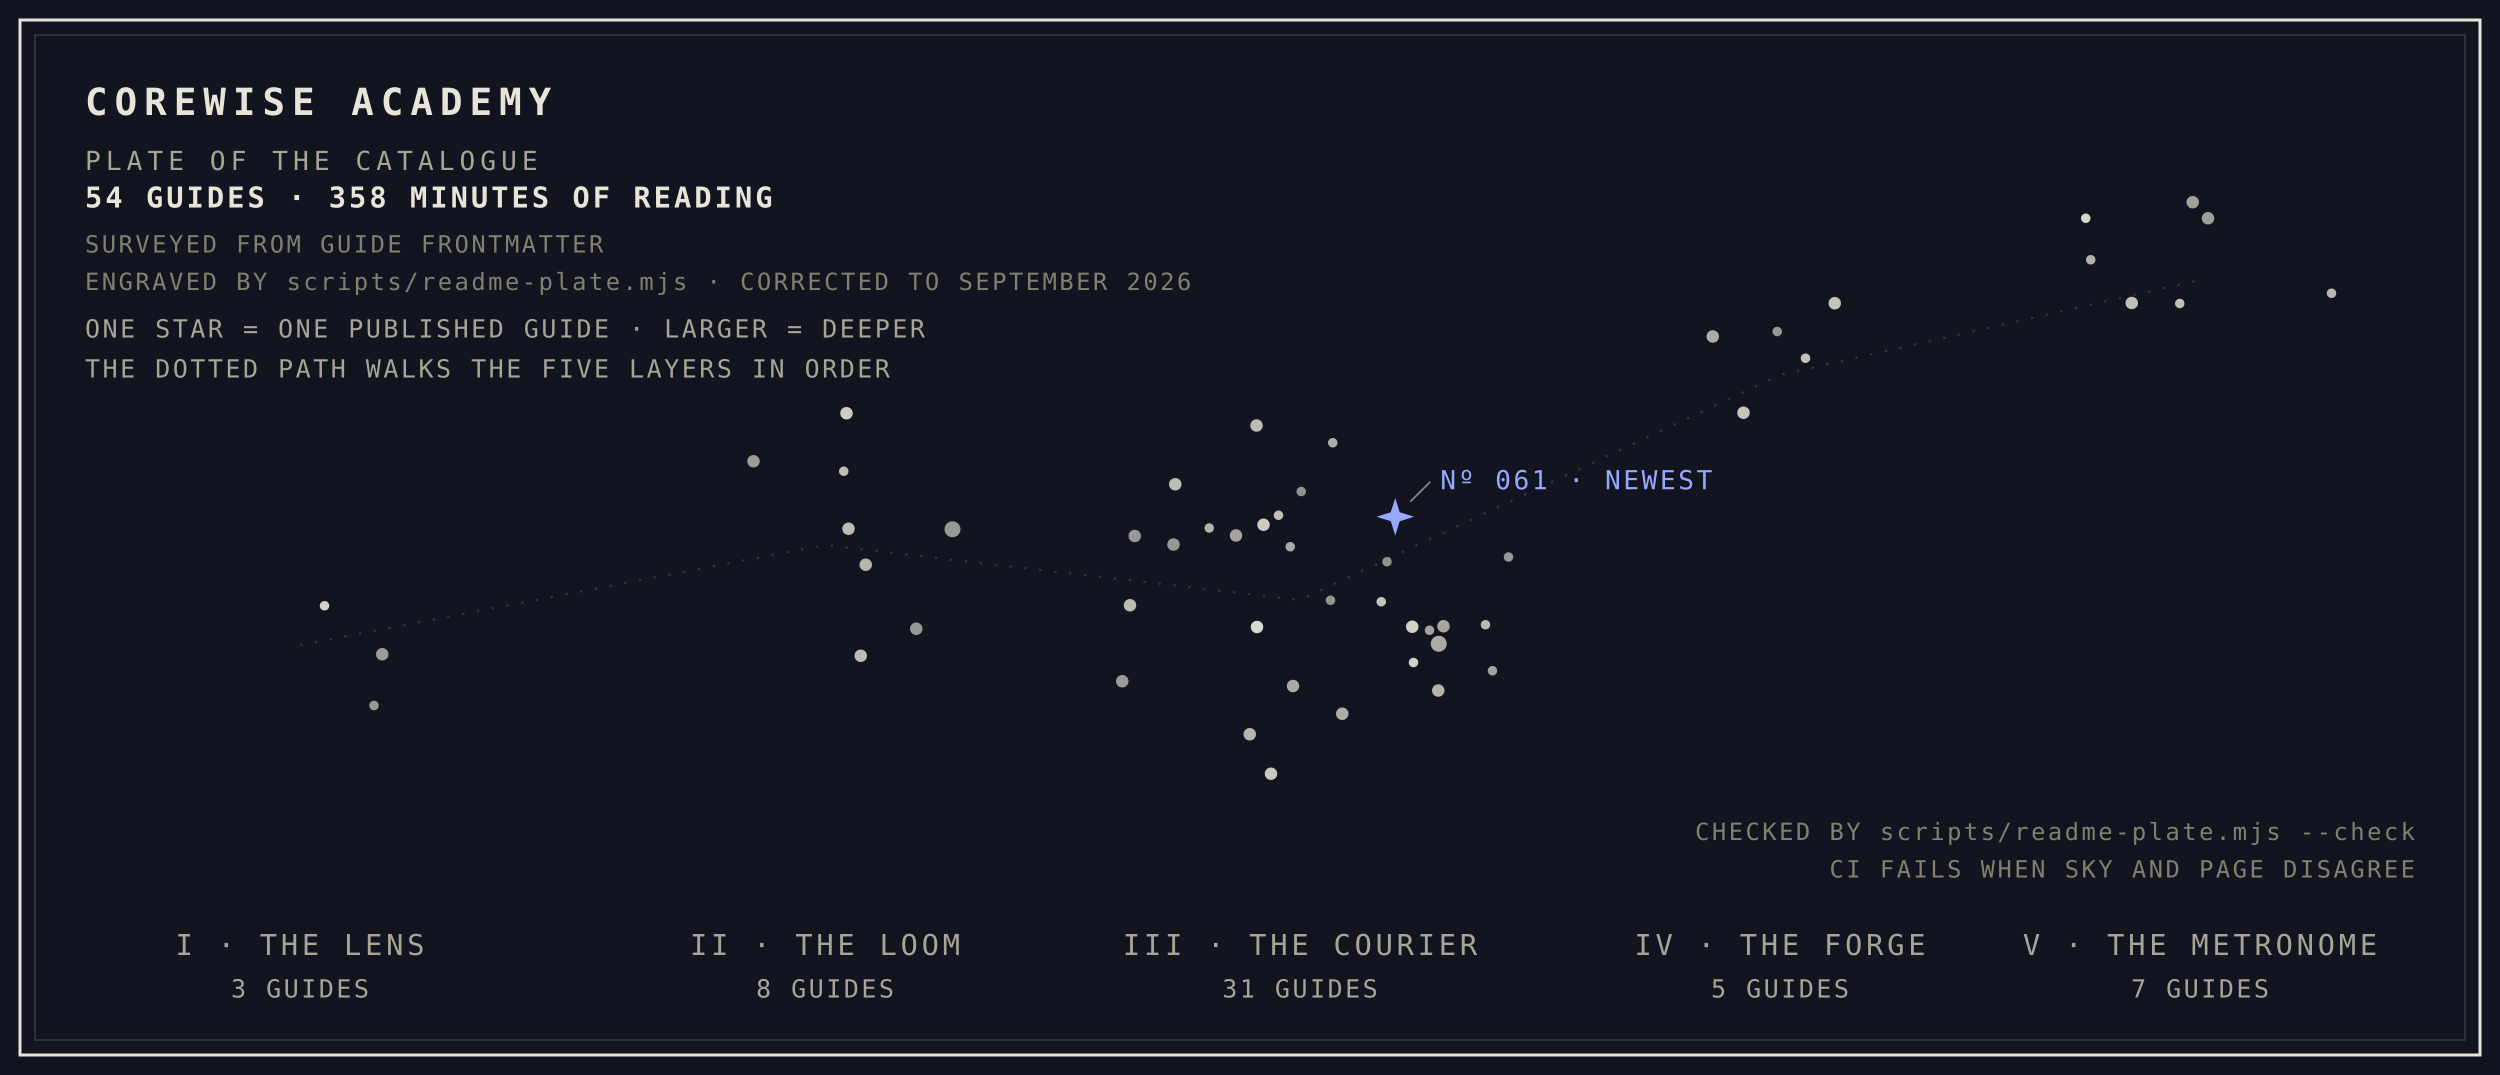
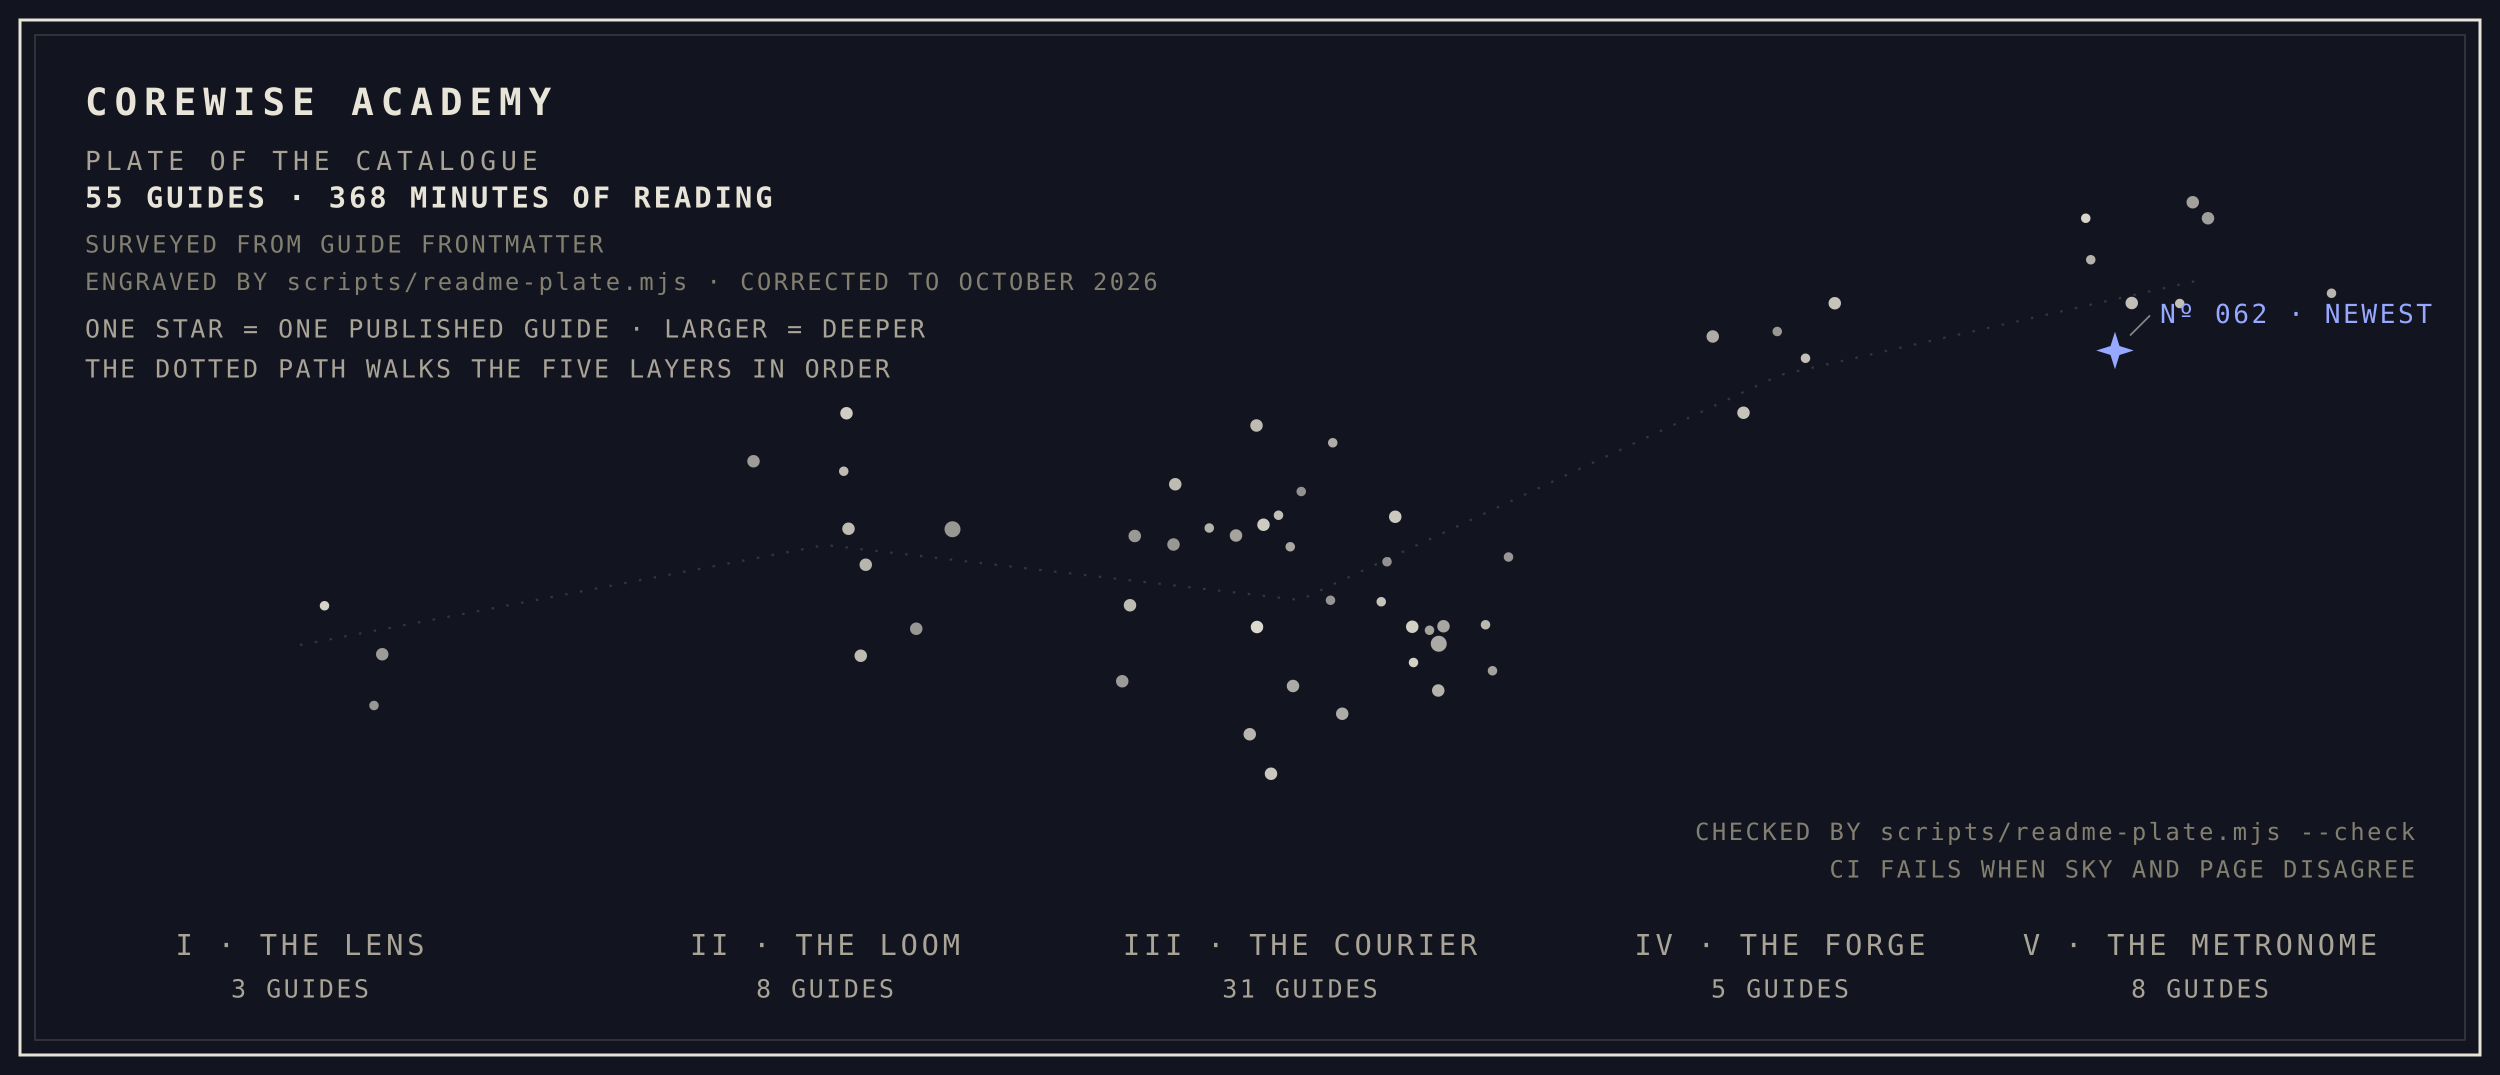
- <svg xmlns="http://www.w3.org/2000/svg" viewBox="0 0 1000 430" role="img" aria-label="Chart of the CoreWise Academy catalogue: 54 published guides as stars in five constellations, one per curriculum layer.">
+ <svg xmlns="http://www.w3.org/2000/svg" viewBox="0 0 1000 430" role="img" aria-label="Chart of the CoreWise Academy catalogue: 55 published guides as stars in five constellations, one per curriculum layer.">
  <g font-family="ui-monospace, 'IBM Plex Mono', SFMono-Regular, Menlo, monospace">
    <rect x="0" y="0" width="1000" height="430" fill="#121420" />
    <rect x="8" y="8" width="984" height="414" fill="none" stroke="#e8e4d8" stroke-width="1.2" />
    <rect x="14" y="14" width="972" height="402" fill="none" stroke="#e8e4d8" stroke-opacity="0.16" stroke-width="0.7" />
    <path d="M 120 258 L 330 218 L 520 240 L 712 150 L 880 112" fill="none" stroke="#e8e4d8" stroke-opacity="0.16" stroke-width="0.9" stroke-dasharray="1 5" />
    <circle cx="129.8" cy="242.3" r="1.9" fill="#e8e4d8" fill-opacity="0.91" />
    <circle cx="149.6" cy="282.2" r="1.9" fill="#e8e4d8" fill-opacity="0.63" />
    <circle cx="152.9" cy="261.7" r="2.5" fill="#e8e4d8" fill-opacity="0.65" />
    <text x="120" y="382" text-anchor="middle" font-size="11.5" letter-spacing="1.5" fill="#a9a496">I · THE LENS</text>
    <text x="120" y="399" text-anchor="middle" font-size="10" letter-spacing="1" fill="#a9a496">3 GUIDES</text>
    <circle cx="337.5" cy="188.5" r="1.9" fill="#e8e4d8" fill-opacity="0.8" />
    <circle cx="381" cy="211.7" r="3.2" fill="#e8e4d8" fill-opacity="0.63" />
    <circle cx="301.4" cy="184.5" r="2.5" fill="#e8e4d8" fill-opacity="0.65" />
    <circle cx="338.6" cy="165.3" r="2.5" fill="#e8e4d8" fill-opacity="0.89" />
    <circle cx="344.3" cy="262.3" r="2.5" fill="#e8e4d8" fill-opacity="0.8" />
    <circle cx="366.5" cy="251.5" r="2.5" fill="#e8e4d8" fill-opacity="0.63" />
    <circle cx="346.3" cy="225.9" r="2.5" fill="#e8e4d8" fill-opacity="0.77" />
    <circle cx="339.4" cy="211.5" r="2.5" fill="#e8e4d8" fill-opacity="0.8" />
    <text x="330" y="382" text-anchor="middle" font-size="11.5" letter-spacing="1.5" fill="#a9a496">II · THE LOOM</text>
    <text x="330" y="399" text-anchor="middle" font-size="10" letter-spacing="1" fill="#a9a496">8 GUIDES</text>
    <circle cx="575.3" cy="276.2" r="2.5" fill="#e8e4d8" fill-opacity="0.76" />
    <circle cx="469.4" cy="217.8" r="2.5" fill="#e8e4d8" fill-opacity="0.63" />
    <circle cx="564.9" cy="250.7" r="2.5" fill="#e8e4d8" fill-opacity="0.9" />
    <circle cx="516.1" cy="218.7" r="1.9" fill="#e8e4d8" fill-opacity="0.71" />
    <circle cx="448.9" cy="272.5" r="2.5" fill="#e8e4d8" fill-opacity="0.65" />
    <circle cx="536.9" cy="285.5" r="2.5" fill="#e8e4d8" fill-opacity="0.73" />
    <circle cx="552.5" cy="240.7" r="1.9" fill="#e8e4d8" fill-opacity="0.84" />
    <circle cx="505.4" cy="209.9" r="2.5" fill="#e8e4d8" fill-opacity="0.88" />
    <circle cx="517.2" cy="274.4" r="2.5" fill="#e8e4d8" fill-opacity="0.72" />
    <circle cx="483.7" cy="211.2" r="1.9" fill="#e8e4d8" fill-opacity="0.76" />
    <circle cx="533.1" cy="177.1" r="1.9" fill="#e8e4d8" fill-opacity="0.73" />
    <circle cx="571.8" cy="252.1" r="1.9" fill="#e8e4d8" fill-opacity="0.69" />
    <circle cx="494.4" cy="214.2" r="2.5" fill="#e8e4d8" fill-opacity="0.69" />
    <circle cx="520.5" cy="196.6" r="1.9" fill="#e8e4d8" fill-opacity="0.6" />
    <circle cx="575.5" cy="257.5" r="3.2" fill="#e8e4d8" fill-opacity="0.72" />
    <circle cx="453.9" cy="214.4" r="2.5" fill="#e8e4d8" fill-opacity="0.64" />
    <circle cx="532.2" cy="240.1" r="1.9" fill="#e8e4d8" fill-opacity="0.62" />
    <circle cx="470.1" cy="193.7" r="2.5" fill="#e8e4d8" fill-opacity="0.8" />
    <circle cx="502.6" cy="170.2" r="2.5" fill="#e8e4d8" fill-opacity="0.8" />
    <circle cx="452" cy="242.1" r="2.5" fill="#e8e4d8" fill-opacity="0.8" />
    <circle cx="499.9" cy="293.7" r="2.5" fill="#e8e4d8" fill-opacity="0.77" />
    <circle cx="508.4" cy="309.5" r="2.5" fill="#e8e4d8" fill-opacity="0.86" />
    <circle cx="511.4" cy="206.1" r="1.9" fill="#e8e4d8" fill-opacity="0.82" />
    <circle cx="603.4" cy="222.8" r="1.9" fill="#e8e4d8" fill-opacity="0.63" />
    <circle cx="502.8" cy="250.8" r="2.5" fill="#e8e4d8" fill-opacity="0.94" />
    <circle cx="577.4" cy="250.5" r="2.5" fill="#e8e4d8" fill-opacity="0.7" />
    <circle cx="565.4" cy="265" r="1.9" fill="#e8e4d8" fill-opacity="0.9" />
    <circle cx="597" cy="268.3" r="1.9" fill="#e8e4d8" fill-opacity="0.68" />
    <circle cx="594.2" cy="249.9" r="1.9" fill="#e8e4d8" fill-opacity="0.79" />
    <circle cx="554.8" cy="224.7" r="1.9" fill="#e8e4d8" fill-opacity="0.6" />
-     <path d="M12 0 L14.88 9.12 L24 12 L14.88 14.88 L12 24 L9.12 14.88 L0 12 L9.12 9.12 Z" transform="translate(550.60 199.20) scale(0.625)" fill="#96a8ff" />
+     <circle cx="558.1" cy="206.7" r="2.5" fill="#e8e4d8" fill-opacity="0.87" />
    <text x="520" y="382" text-anchor="middle" font-size="11.5" letter-spacing="1.5" fill="#a9a496">III · THE COURIER</text>
    <text x="520" y="399" text-anchor="middle" font-size="10" letter-spacing="1" fill="#a9a496">31 GUIDES</text>
    <circle cx="710.9" cy="132.6" r="1.9" fill="#e8e4d8" fill-opacity="0.63" />
    <circle cx="722.2" cy="143.3" r="1.9" fill="#e8e4d8" fill-opacity="0.83" />
    <circle cx="697.4" cy="165.1" r="2.5" fill="#e8e4d8" fill-opacity="0.84" />
    <circle cx="685.1" cy="134.6" r="2.5" fill="#e8e4d8" fill-opacity="0.73" />
    <circle cx="733.9" cy="121.3" r="2.5" fill="#e8e4d8" fill-opacity="0.84" />
    <text x="712" y="382" text-anchor="middle" font-size="11.5" letter-spacing="1.5" fill="#a9a496">IV · THE FORGE</text>
    <text x="712" y="399" text-anchor="middle" font-size="10" letter-spacing="1" fill="#a9a496">5 GUIDES</text>
+     <path d="M12 0 L14.88 9.12 L24 12 L14.88 14.88 L12 24 L9.12 14.88 L0 12 L9.12 9.12 Z" transform="translate(838.50 132.70) scale(0.625)" fill="#96a8ff" />
    <circle cx="852.7" cy="121.2" r="2.5" fill="#e8e4d8" fill-opacity="0.82" />
    <circle cx="871.9" cy="121.4" r="1.9" fill="#e8e4d8" fill-opacity="0.83" />
    <circle cx="883.2" cy="87.3" r="2.5" fill="#e8e4d8" fill-opacity="0.66" />
    <circle cx="836.3" cy="103.9" r="1.9" fill="#e8e4d8" fill-opacity="0.76" />
    <circle cx="877.1" cy="80.9" r="2.5" fill="#e8e4d8" fill-opacity="0.68" />
    <circle cx="932.6" cy="117.3" r="1.9" fill="#e8e4d8" fill-opacity="0.78" />
    <circle cx="834.3" cy="87.3" r="1.9" fill="#e8e4d8" fill-opacity="0.93" />
    <text x="880" y="382" text-anchor="middle" font-size="11.5" letter-spacing="1.5" fill="#a9a496">V · THE METRONOME</text>
-     <text x="880" y="399" text-anchor="middle" font-size="10" letter-spacing="1" fill="#a9a496">7 GUIDES</text>
-     <path d="M 564.1 200.7 L 572.1 192.7" stroke="#e8e4d8" stroke-opacity="0.55" stroke-width="0.7" fill="none" />
-     <text x="576.1" y="195.7" font-size="10.5" letter-spacing="1" fill="#96a8ff">Nº 061 · NEWEST</text>
+     <text x="880" y="399" text-anchor="middle" font-size="10" letter-spacing="1" fill="#a9a496">8 GUIDES</text>
+     <path d="M 852 134.2 L 860 126.2" stroke="#e8e4d8" stroke-opacity="0.55" stroke-width="0.7" fill="none" />
+     <text x="864" y="129.2" font-size="10.5" letter-spacing="1" fill="#96a8ff">Nº 062 · NEWEST</text>
    <text x="34" y="46" font-size="15" letter-spacing="2.8" fill="#e8e4d8" font-weight="600">COREWISE ACADEMY</text>
    <text x="34" y="68" font-size="10.5" letter-spacing="2" fill="#a9a496" font-weight="400">PLATE OF THE CATALOGUE</text>
-     <text x="34" y="83" font-size="11.5" letter-spacing="1.2" fill="#e8e4d8" font-weight="600">54 GUIDES · 358 MINUTES OF READING</text>
+     <text x="34" y="83" font-size="11.5" letter-spacing="1.2" fill="#e8e4d8" font-weight="600">55 GUIDES · 368 MINUTES OF READING</text>
    <text x="34" y="101" font-size="9.5" letter-spacing="1" fill="#84806f" font-weight="400">SURVEYED FROM GUIDE FRONTMATTER</text>
-     <text x="34" y="116" font-size="9.5" letter-spacing="1" fill="#84806f" font-weight="400">ENGRAVED BY scripts/readme-plate.mjs · CORRECTED TO SEPTEMBER 2026</text>
+     <text x="34" y="116" font-size="9.5" letter-spacing="1" fill="#84806f" font-weight="400">ENGRAVED BY scripts/readme-plate.mjs · CORRECTED TO OCTOBER 2026</text>
    <text x="34" y="135" font-size="10" letter-spacing="1" fill="#a9a496">ONE STAR = ONE PUBLISHED GUIDE · LARGER = DEEPER</text>
    <text x="34" y="151" font-size="10" letter-spacing="1" fill="#a9a496">THE DOTTED PATH WALKS THE FIVE LAYERS IN ORDER</text>
    <text x="966" y="336" text-anchor="end" font-size="9.5" letter-spacing="1" fill="#84806f">CHECKED BY scripts/readme-plate.mjs --check</text>
    <text x="966" y="351" text-anchor="end" font-size="9.5" letter-spacing="1" fill="#84806f">CI FAILS WHEN SKY AND PAGE DISAGREE</text>
  </g>
</svg>
